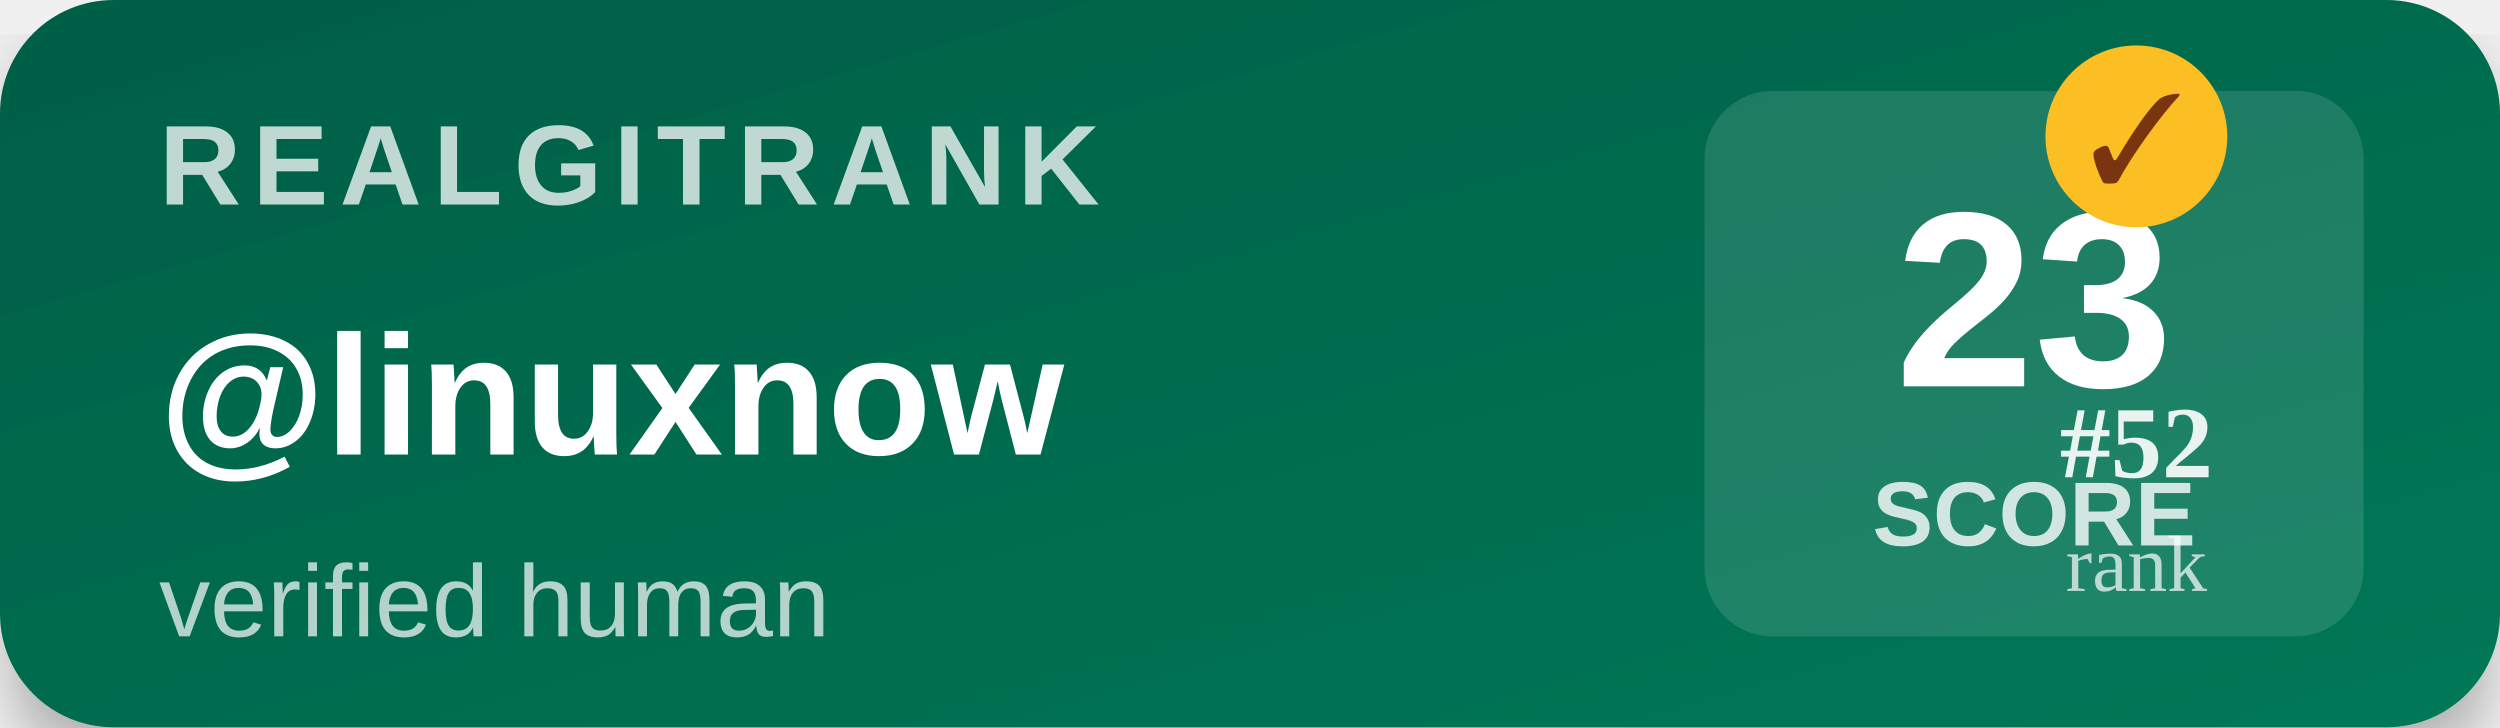
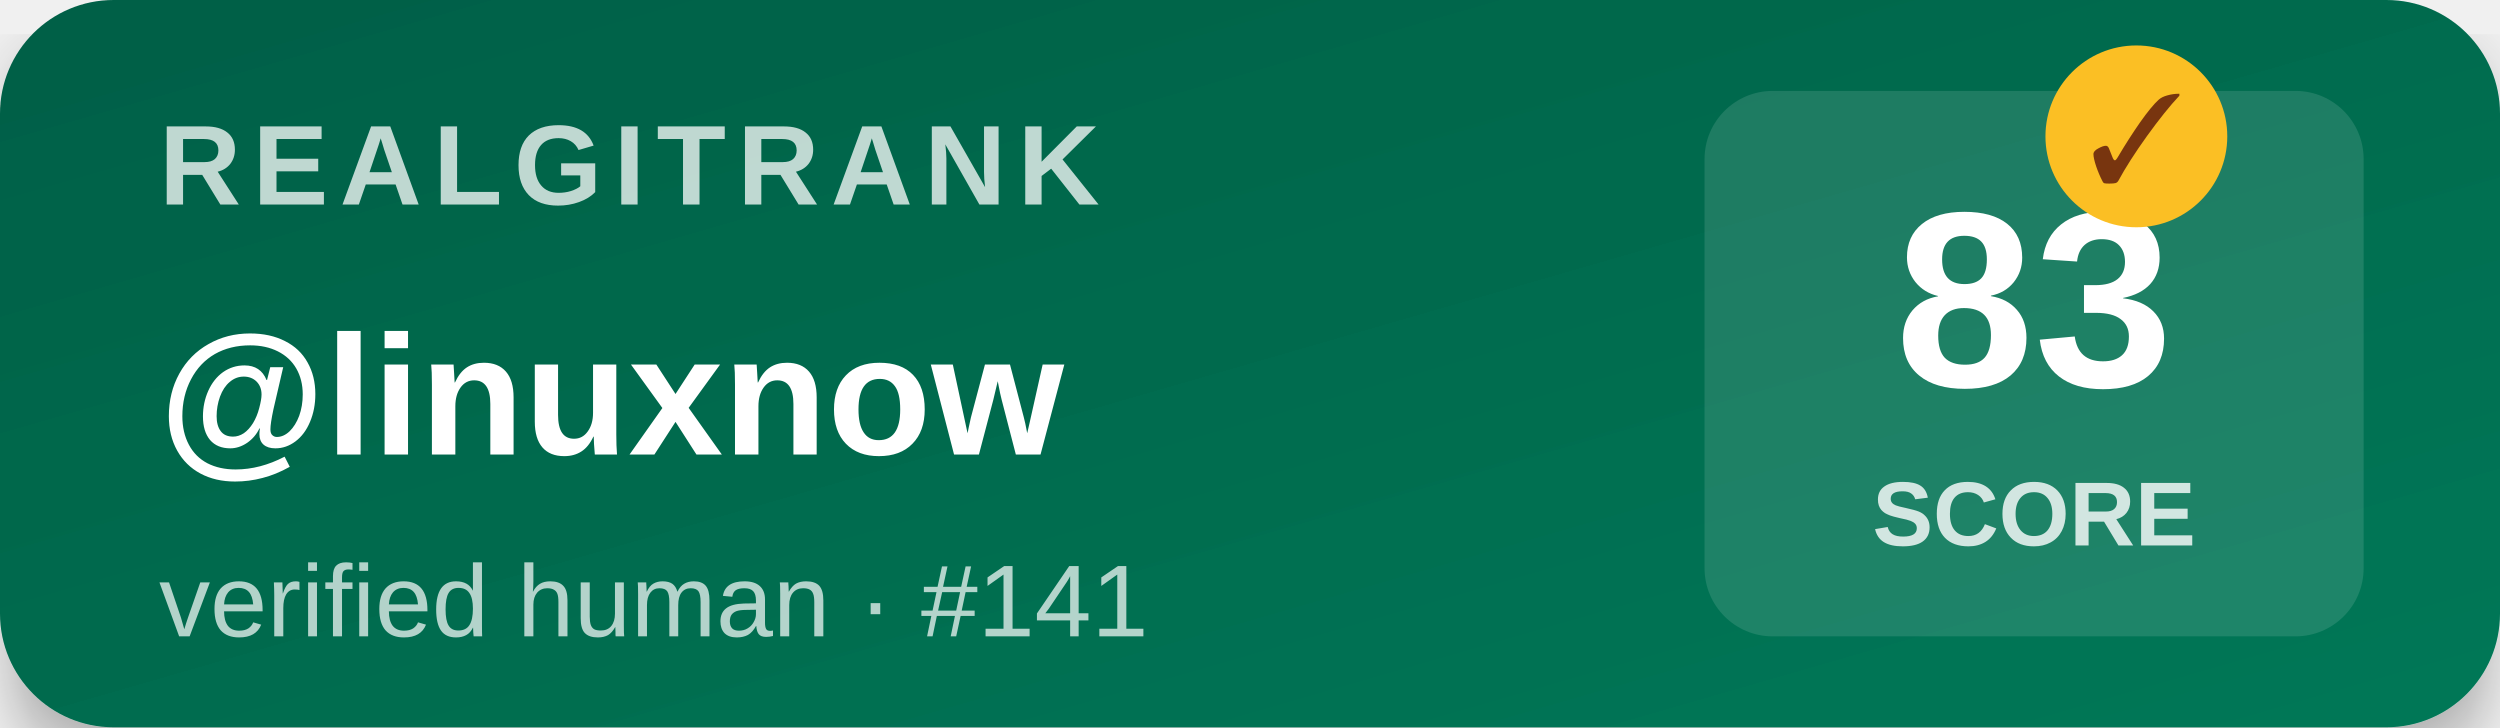
<svg xmlns="http://www.w3.org/2000/svg" width="220" height="64" viewBox="0 0 220 64">
  <defs>
    <linearGradient id="bg" x1="0" y1="0" x2="1" y2="1">
      <stop offset="0%" stop-color="#065f46" />
      <stop offset="100%" stop-color="#047857" />
    </linearGradient>
    <filter id="shadow">
      <feDropShadow dx="0" dy="3" stdDeviation="3" flood-opacity="0.3" />
    </filter>
  </defs>
  <rect width="220" height="64" rx="10" fill="url(#bg)" filter="url(#shadow)" />
  <text x="14" y="18" font-family="Segoe UI,Arial,sans-serif" font-size="10" font-weight="700" fill="#ffffff" opacity="0.75" letter-spacing="1">REALGITRANK</text>
  <text x="14" y="40" font-family="Segoe UI,Arial,sans-serif" font-size="15" font-weight="800" fill="#ffffff">@linuxnow</text>
-   <text x="14" y="56" font-family="Segoe UI,Arial,sans-serif" font-size="9" fill="#ffffff" opacity="0.7">verified human</text>
+   <text x="14" y="56" font-family="Segoe UI,Arial,sans-serif" font-size="9" fill="#ffffff" opacity="0.7">verified human · #141</text>
  <rect x="150" y="8" width="58" height="48" rx="6" fill="#ffffff" opacity="0.12" />
-   <text x="179" y="34" text-anchor="middle" font-family="Segoe UI,Arial,sans-serif" font-size="22" font-weight="900" fill="#ffffff">23</text>
+   <text x="179" y="34" text-anchor="middle" font-family="Segoe UI,Arial,sans-serif" font-size="22" font-weight="900" fill="#ffffff">83</text>
  <text x="179" y="48" text-anchor="middle" font-family="Segoe UI,Arial,sans-serif" font-size="8" font-weight="600" fill="#ffffff" opacity="0.8">SCORE</text>
  <g transform="translate(188,12)">
    <circle r="8" fill="#fbbf24" />
    <text y="4" text-anchor="middle" font-size="11" font-weight="900" fill="#78350f">✓</text>
  </g>
-   <text x="188" y="42" text-anchor="middle" font-size="9" font-weight="700" fill="#ffffff" opacity="0.9">#52</text>
-   <text x="188" y="52" text-anchor="middle" font-size="7" fill="#ffffff" opacity="0.7">rank</text>
</svg>
